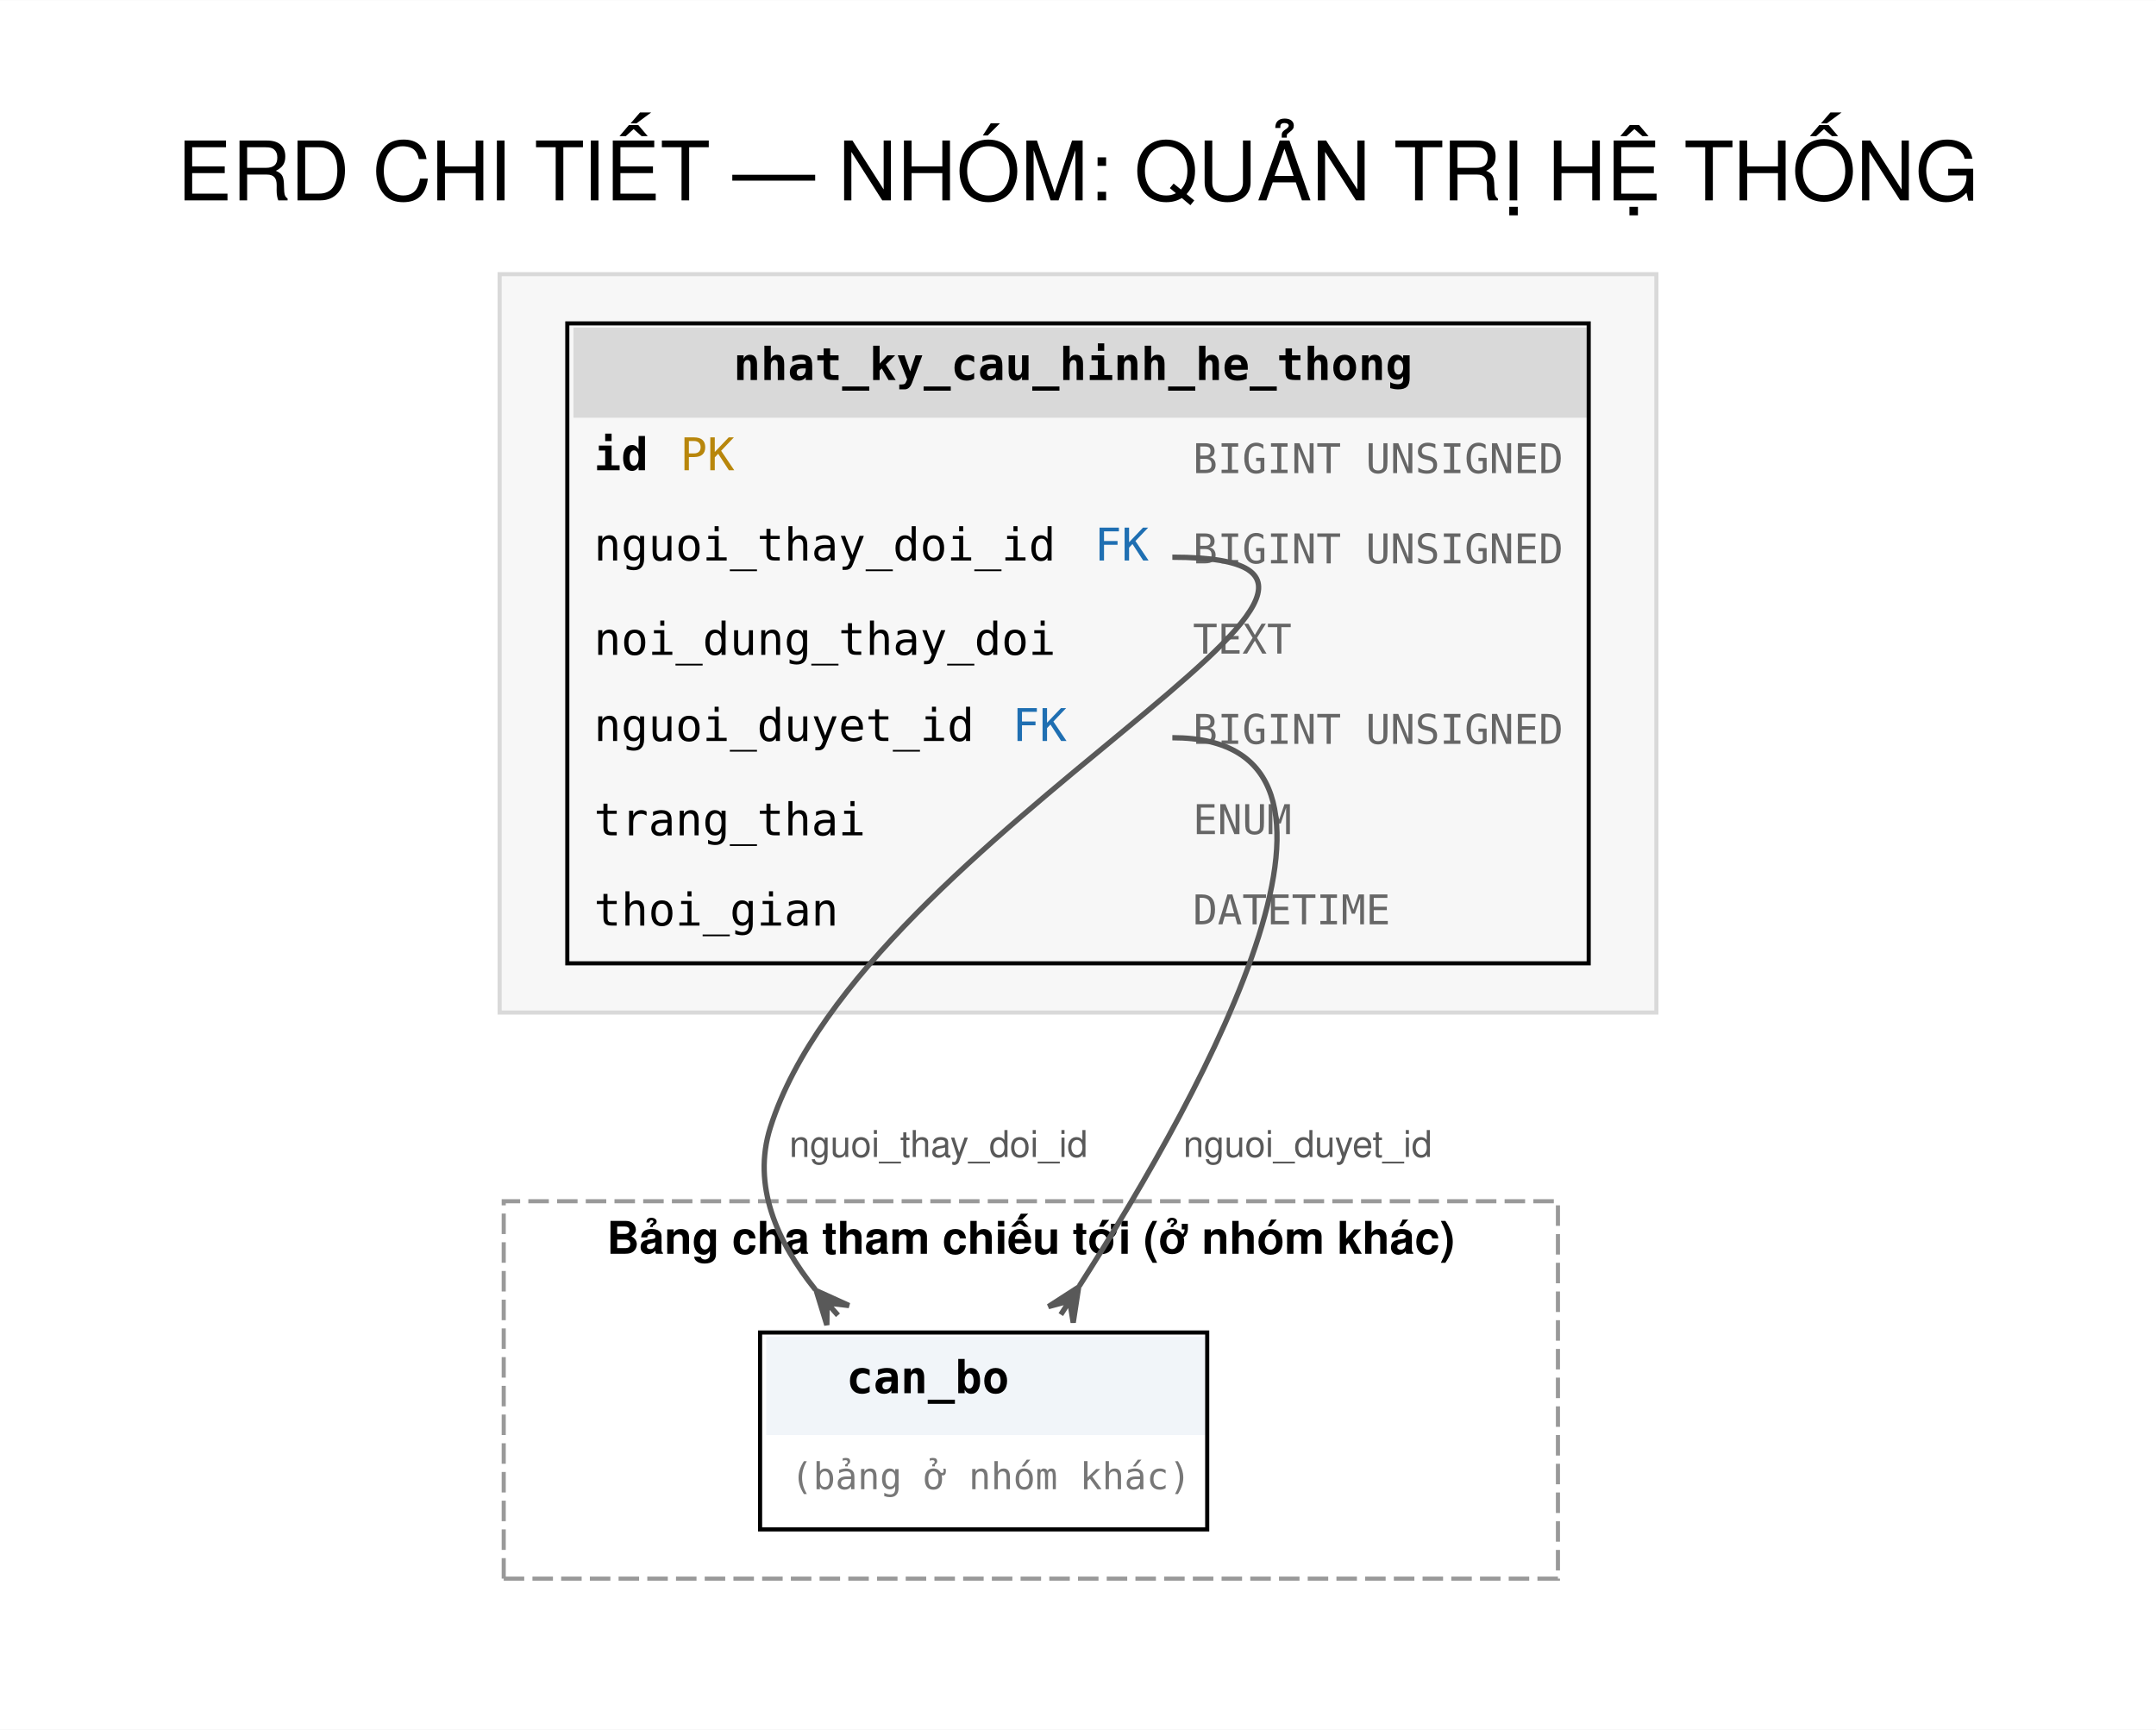
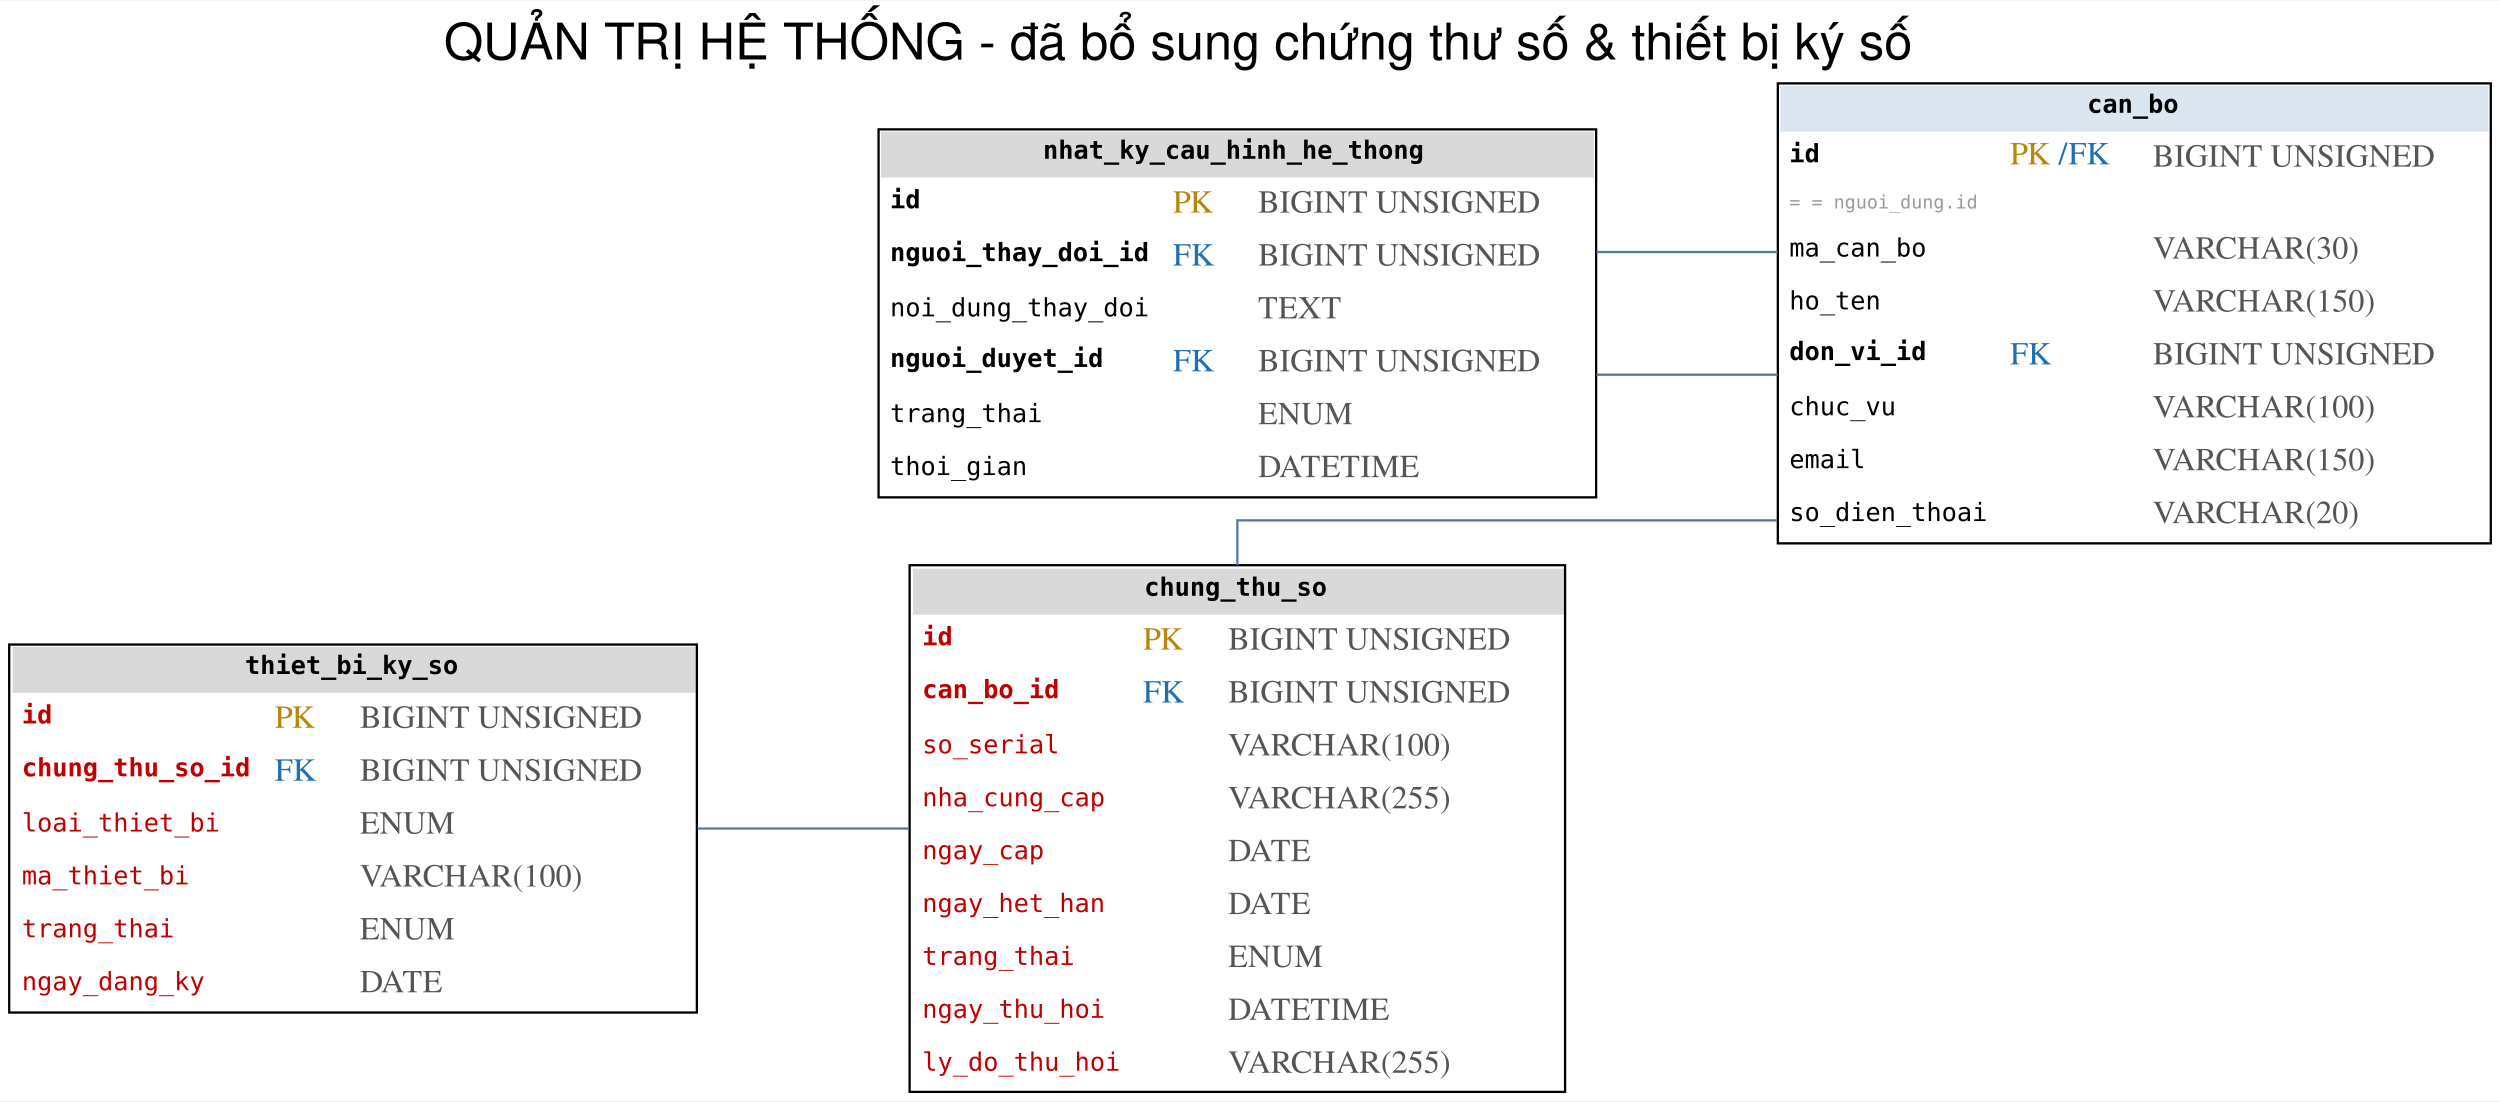
- <svg xmlns="http://www.w3.org/2000/svg" width="526pt" height="422pt" viewBox="0.00 0.00 525.60 421.60">
-   <g id="graph0" class="graph" transform="scale(1 1) rotate(0) translate(28.8 392.8)">
-     <polygon fill="white" stroke="transparent" points="-28.8,28.8 -28.8,-392.8 496.8,-392.8 496.8,28.8 -28.8,28.8" />
-     <text text-anchor="middle" x="234" y="-344" font-family="Helvetica,sans-Serif" font-size="20.00">ERD CHI TIẾT — NHÓM: QUẢN TRỊ HỆ THỐNG</text>
-     <g id="clust1" class="cluster">
-       <polygon fill="#d9d9d9" fill-opacity="0.2" stroke="#d9d9d9" points="93,-146 93,-326 375,-326 375,-146 93,-146" />
-     </g>
-     <g id="clust2" class="cluster">
-       <polygon fill="white" stroke="#999999" stroke-dasharray="5,2" points="94,-8 94,-100 351,-100 351,-8 94,-8" />
-       <text text-anchor="middle" x="222.5" y="-87.2" font-family="Helvetica,sans-Serif" font-weight="bold" font-size="11.00">Bảng cha tham chiếu tới (ở nhóm khác)</text>
-     </g>
+ <svg xmlns="http://www.w3.org/2000/svg" width="1087pt" height="479pt" viewBox="0.00 0.00 1087.00 478.50">
+   <g id="graph0" class="graph" transform="scale(1 1) rotate(0) translate(4 474.5)">
+     <polygon fill="white" stroke="transparent" points="-4,4 -4,-474.5 1083,-474.5 1083,4 -4,4" />
+     <text text-anchor="start" x="189" y="-448.9" font-family="Helvetica,sans-Serif" font-size="22.00">QUẢN TRỊ HỆ THỐNG - đã bổ sung chứng thư số &amp; thiết bị ký số</text>
    <g id="node1" class="node">
-       <polygon fill="#d9d9d9" stroke="transparent" points="111,-291 111,-313 358,-313 358,-291 111,-291" />
-       <text text-anchor="start" x="150" y="-300.2" font-family="Consolas" font-weight="bold" font-size="11.00">nhat_ky_cau_hinh_he_thong</text>
-       <text text-anchor="start" x="116" y="-278.2" font-family="Consolas" font-weight="bold" font-size="11.00">id</text>
-       <text text-anchor="start" x="130" y="-278.2" font-family="Consolas" font-size="11.00"> </text>
-       <text text-anchor="start" x="137" y="-278.2" font-family="Consolas" font-size="11.00" fill="#b8860b">PK</text>
-       <text text-anchor="start" x="262" y="-277.5" font-family="Consolas" font-size="10.00" fill="#666666">BIGINT UNSIGNED</text>
-       <text text-anchor="start" x="116" y="-256.2" font-family="Consolas" font-size="11.00">nguoi_thay_doi_id </text>
-       <text text-anchor="start" x="238" y="-256.2" font-family="Consolas" font-size="11.00" fill="#1f6fb2">FK</text>
-       <text text-anchor="start" x="262" y="-255.5" font-family="Consolas" font-size="10.00" fill="#666666">BIGINT UNSIGNED</text>
-       <text text-anchor="start" x="116" y="-233.2" font-family="Consolas" font-size="11.00">noi_dung_thay_doi</text>
-       <text text-anchor="start" x="262" y="-233.5" font-family="Consolas" font-size="10.00" fill="#666666">TEXT</text>
-       <text text-anchor="start" x="116" y="-212.2" font-family="Consolas" font-size="11.00">nguoi_duyet_id </text>
-       <text text-anchor="start" x="218" y="-212.2" font-family="Consolas" font-size="11.00" fill="#1f6fb2">FK</text>
-       <text text-anchor="start" x="262" y="-211.5" font-family="Consolas" font-size="10.00" fill="#666666">BIGINT UNSIGNED</text>
-       <text text-anchor="start" x="116" y="-189.2" font-family="Consolas" font-size="11.00">trang_thai</text>
-       <text text-anchor="start" x="262" y="-189.5" font-family="Consolas" font-size="10.00" fill="#666666">ENUM</text>
-       <text text-anchor="start" x="116" y="-167.2" font-family="Consolas" font-size="11.00">thoi_gian</text>
-       <text text-anchor="start" x="262" y="-167.5" font-family="Consolas" font-size="10.00" fill="#666666">DATETIME</text>
-       <polygon fill="none" stroke="black" points="109.5,-158 109.5,-314 358.5,-314 358.5,-158 109.5,-158" />
+       <polygon fill="#dce6f1" stroke="transparent" points="770,-417.5 770,-437.5 1078,-437.5 1078,-417.5 770,-417.5" />
+       <text text-anchor="start" x="903.5" y="-425.7" font-family="Consolas" font-weight="bold" font-size="11.00">can_bo</text>
+       <text text-anchor="start" x="774" y="-404.2" font-family="Consolas" font-weight="bold" font-size="11.00">id</text>
+       <text text-anchor="start" x="870" y="-403.3" font-family="Times,serif" font-size="14.00" fill="#b8860b">PK</text>
+       <text text-anchor="start" x="891" y="-403.3" font-family="Times,serif" font-size="14.00" fill="#1f6fb2">/FK</text>
+       <text text-anchor="start" x="932" y="-402.3" font-family="Times,serif" font-size="14.00" fill="#555555">BIGINT UNSIGNED</text>
+       <text text-anchor="start" x="774" y="-384.1" font-family="Consolas" font-size="8.00" fill="#999999">= = nguoi_dung.id</text>
+       <text text-anchor="start" x="774" y="-363.2" font-family="Consolas" font-size="11.00">ma_can_bo</text>
+       <text text-anchor="start" x="932" y="-362.3" font-family="Times,serif" font-size="14.00" fill="#555555">VARCHAR(30)</text>
+       <text text-anchor="start" x="774" y="-340.2" font-family="Consolas" font-size="11.00">ho_ten</text>
+       <text text-anchor="start" x="932" y="-339.3" font-family="Times,serif" font-size="14.00" fill="#555555">VARCHAR(150)</text>
+       <text text-anchor="start" x="774" y="-318.2" font-family="Consolas" font-weight="bold" font-size="11.00">don_vi_id</text>
+       <text text-anchor="start" x="870" y="-316.3" font-family="Times,serif" font-size="14.00" fill="#1f6fb2">FK</text>
+       <text text-anchor="start" x="932" y="-316.3" font-family="Times,serif" font-size="14.00" fill="#555555">BIGINT UNSIGNED</text>
+       <text text-anchor="start" x="774" y="-294.2" font-family="Consolas" font-size="11.00">chuc_vu</text>
+       <text text-anchor="start" x="932" y="-293.3" font-family="Times,serif" font-size="14.00" fill="#555555">VARCHAR(100)</text>
+       <text text-anchor="start" x="774" y="-271.2" font-family="Consolas" font-size="11.00">email</text>
+       <text text-anchor="start" x="932" y="-270.3" font-family="Times,serif" font-size="14.00" fill="#555555">VARCHAR(150)</text>
+       <text text-anchor="start" x="774" y="-248.2" font-family="Consolas" font-size="11.00">so_dien_thoai</text>
+       <text text-anchor="start" x="932" y="-247.3" font-family="Times,serif" font-size="14.00" fill="#555555">VARCHAR(20)</text>
+       <polygon fill="none" stroke="black" points="769,-238.5 769,-438.5 1079,-438.5 1079,-238.5 769,-238.5" />
    </g>
    <g id="node2" class="node">
-       <polygon fill="#dce6f1" fill-opacity="0.4" stroke="transparent" points="158,-43 158,-67 265,-67 265,-43 158,-43" />
-       <text text-anchor="start" x="177.5" y="-53.2" font-family="Consolas" font-weight="bold" font-size="11.00">can_bo</text>
-       <text text-anchor="start" x="164" y="-29.8" font-family="Consolas" font-size="9.00" fill="#777777">(bảng ở nhóm khác)</text>
-       <polygon fill="none" stroke="black" points="156.5,-20 156.5,-68 265.5,-68 265.5,-20 156.5,-20" />
+       <polygon fill="#d9d9d9" stroke="transparent" points="379,-397.5 379,-417.5 689,-417.5 689,-397.5 379,-397.5" />
+       <text text-anchor="start" x="449.5" y="-405.7" font-family="Consolas" font-weight="bold" font-size="11.00">nhat_ky_cau_hinh_he_thong</text>
+       <text text-anchor="start" x="383" y="-384.2" font-family="Consolas" font-weight="bold" font-size="11.00">id</text>
+       <text text-anchor="start" x="506" y="-382.3" font-family="Times,serif" font-size="14.00" fill="#b8860b">PK</text>
+       <text text-anchor="start" x="543" y="-382.3" font-family="Times,serif" font-size="14.00" fill="#555555">BIGINT UNSIGNED</text>
+       <text text-anchor="start" x="383" y="-361.2" font-family="Consolas" font-weight="bold" font-size="11.00">nguoi_thay_doi_id</text>
+       <text text-anchor="start" x="506" y="-359.3" font-family="Times,serif" font-size="14.00" fill="#1f6fb2">FK</text>
+       <text text-anchor="start" x="543" y="-359.3" font-family="Times,serif" font-size="14.00" fill="#555555">BIGINT UNSIGNED</text>
+       <text text-anchor="start" x="383" y="-337.2" font-family="Consolas" font-size="11.00">noi_dung_thay_doi</text>
+       <text text-anchor="start" x="543" y="-336.3" font-family="Times,serif" font-size="14.00" fill="#555555">TEXT</text>
+       <text text-anchor="start" x="383" y="-315.2" font-family="Consolas" font-weight="bold" font-size="11.00">nguoi_duyet_id</text>
+       <text text-anchor="start" x="506" y="-313.3" font-family="Times,serif" font-size="14.00" fill="#1f6fb2">FK</text>
+       <text text-anchor="start" x="543" y="-313.3" font-family="Times,serif" font-size="14.00" fill="#555555">BIGINT UNSIGNED</text>
+       <text text-anchor="start" x="383" y="-291.2" font-family="Consolas" font-size="11.00">trang_thai</text>
+       <text text-anchor="start" x="543" y="-290.3" font-family="Times,serif" font-size="14.00" fill="#555555">ENUM</text>
+       <text text-anchor="start" x="383" y="-268.2" font-family="Consolas" font-size="11.00">thoi_gian</text>
+       <text text-anchor="start" x="543" y="-267.3" font-family="Times,serif" font-size="14.00" fill="#555555">DATETIME</text>
+       <polygon fill="none" stroke="black" points="378,-258.5 378,-418.5 690,-418.5 690,-258.5 378,-258.5" />
    </g>
    <g id="edge1" class="edge">
-       <path fill="none" stroke="#595959" stroke-width="1.3" d="M257,-257C332.59,-257 181.85,-190.05 159,-118 154.52,-103.86 160.58,-90.12 169.97,-78.46" />
-       <polygon fill="#595959" stroke="#595959" stroke-width="1.3" points="170.19,-78.2 178.18,-74.58 172.83,-75.2 175.48,-72.2 175.48,-72.2 175.48,-72.2 172.83,-75.2 172.77,-69.82 170.19,-78.2 170.19,-78.2" />
-       <text text-anchor="middle" x="200" y="-110.8" font-family="Helvetica,sans-Serif" font-size="9.00" fill="#595959">nguoi_thay_doi_id</text>
+       <path fill="none" stroke="#5578a8" d="M690.1,-311.83C716.08,-311.83 743.01,-311.83 768.96,-311.83" />
    </g>
    <g id="edge2" class="edge">
-       <path fill="none" stroke="#595959" stroke-width="1.3" d="M257,-213C311.91,-213 265.79,-128.49 234.33,-79.35" />
-       <polygon fill="#595959" stroke="#595959" stroke-width="1.3" points="234.16,-79.08 232.83,-70.41 231.98,-75.72 229.81,-72.37 229.81,-72.37 229.81,-72.37 231.98,-75.72 226.79,-74.32 234.16,-79.08 234.16,-79.08" />
-       <text text-anchor="middle" x="290" y="-110.8" font-family="Helvetica,sans-Serif" font-size="9.00" fill="#595959">nguoi_duyet_id</text>
+       <path fill="none" stroke="#5578a8" d="M690.1,-365.17C716.08,-365.17 743.01,-365.17 768.96,-365.17" />
+     </g>
+     <g id="node3" class="node">
+       <polygon fill="#d9d9d9" stroke="transparent" points="393,-207.5 393,-227.5 676,-227.5 676,-207.5 393,-207.5" />
+       <text text-anchor="start" x="493.5" y="-215.7" font-family="Consolas" font-weight="bold" font-size="11.00">chung_thu_so</text>
+       <text text-anchor="start" x="397" y="-194.2" font-family="Consolas" font-weight="bold" font-size="11.00" fill="#c00000">id</text>
+       <text text-anchor="start" x="493" y="-192.3" font-family="Times,serif" font-size="14.00" fill="#b8860b">PK</text>
+       <text text-anchor="start" x="530" y="-192.3" font-family="Times,serif" font-size="14.00" fill="#555555">BIGINT UNSIGNED</text>
+       <text text-anchor="start" x="397" y="-171.2" font-family="Consolas" font-weight="bold" font-size="11.00" fill="#c00000">can_bo_id</text>
+       <text text-anchor="start" x="493" y="-169.3" font-family="Times,serif" font-size="14.00" fill="#1f6fb2">FK</text>
+       <text text-anchor="start" x="530" y="-169.3" font-family="Times,serif" font-size="14.00" fill="#555555">BIGINT UNSIGNED</text>
+       <text text-anchor="start" x="397" y="-147.2" font-family="Consolas" font-size="11.00" fill="#c00000">so_serial</text>
+       <text text-anchor="start" x="530" y="-146.3" font-family="Times,serif" font-size="14.00" fill="#555555">VARCHAR(100)</text>
+       <text text-anchor="start" x="397" y="-124.2" font-family="Consolas" font-size="11.00" fill="#c00000">nha_cung_cap</text>
+       <text text-anchor="start" x="530" y="-123.3" font-family="Times,serif" font-size="14.00" fill="#555555">VARCHAR(255)</text>
+       <text text-anchor="start" x="397" y="-101.2" font-family="Consolas" font-size="11.00" fill="#c00000">ngay_cap</text>
+       <text text-anchor="start" x="530" y="-100.3" font-family="Times,serif" font-size="14.00" fill="#555555">DATE</text>
+       <text text-anchor="start" x="397" y="-78.2" font-family="Consolas" font-size="11.00" fill="#c00000">ngay_het_han</text>
+       <text text-anchor="start" x="530" y="-77.3" font-family="Times,serif" font-size="14.00" fill="#555555">DATE</text>
+       <text text-anchor="start" x="397" y="-55.2" font-family="Consolas" font-size="11.00" fill="#c00000">trang_thai</text>
+       <text text-anchor="start" x="530" y="-54.3" font-family="Times,serif" font-size="14.00" fill="#555555">ENUM</text>
+       <text text-anchor="start" x="397" y="-32.2" font-family="Consolas" font-size="11.00" fill="#c00000">ngay_thu_hoi</text>
+       <text text-anchor="start" x="530" y="-31.3" font-family="Times,serif" font-size="14.00" fill="#555555">DATETIME</text>
+       <text text-anchor="start" x="397" y="-9.2" font-family="Consolas" font-size="11.00" fill="#c00000">ly_do_thu_hoi</text>
+       <text text-anchor="start" x="530" y="-8.3" font-family="Times,serif" font-size="14.00" fill="#555555">VARCHAR(255)</text>
+       <polygon fill="none" stroke="black" points="391.5,0 391.5,-229 676.5,-229 676.5,0 391.5,0" />
+     </g>
+     <g id="edge3" class="edge">
+       <path fill="none" stroke="#5578a8" d="M534,-229.02C534,-240.77 534,-248.5 534,-248.5 534,-248.5 659.98,-248.5 768.74,-248.5" />
+     </g>
+     <g id="node4" class="node">
+       <polygon fill="#d9d9d9" stroke="transparent" points="1.5,-173.5 1.5,-193.5 298.5,-193.5 298.5,-173.5 1.5,-173.5" />
+       <text text-anchor="start" x="102.5" y="-181.7" font-family="Consolas" font-weight="bold" font-size="11.00">thiet_bi_ky_so</text>
+       <text text-anchor="start" x="5.5" y="-160.2" font-family="Consolas" font-weight="bold" font-size="11.00" fill="#c00000">id</text>
+       <text text-anchor="start" x="115.5" y="-158.3" font-family="Times,serif" font-size="14.00" fill="#b8860b">PK</text>
+       <text text-anchor="start" x="152.5" y="-158.3" font-family="Times,serif" font-size="14.00" fill="#555555">BIGINT UNSIGNED</text>
+       <text text-anchor="start" x="5.5" y="-137.2" font-family="Consolas" font-weight="bold" font-size="11.00" fill="#c00000">chung_thu_so_id</text>
+       <text text-anchor="start" x="115.5" y="-135.3" font-family="Times,serif" font-size="14.00" fill="#1f6fb2">FK</text>
+       <text text-anchor="start" x="152.5" y="-135.3" font-family="Times,serif" font-size="14.00" fill="#555555">BIGINT UNSIGNED</text>
+       <text text-anchor="start" x="5.5" y="-113.2" font-family="Consolas" font-size="11.00" fill="#c00000">loai_thiet_bi</text>
+       <text text-anchor="start" x="152.5" y="-112.3" font-family="Times,serif" font-size="14.00" fill="#555555">ENUM</text>
+       <text text-anchor="start" x="5.5" y="-90.2" font-family="Consolas" font-size="11.00" fill="#c00000">ma_thiet_bi</text>
+       <text text-anchor="start" x="152.5" y="-89.3" font-family="Times,serif" font-size="14.00" fill="#555555">VARCHAR(100)</text>
+       <text text-anchor="start" x="5.5" y="-67.2" font-family="Consolas" font-size="11.00" fill="#c00000">trang_thai</text>
+       <text text-anchor="start" x="152.5" y="-66.3" font-family="Times,serif" font-size="14.00" fill="#555555">ENUM</text>
+       <text text-anchor="start" x="5.5" y="-44.2" font-family="Consolas" font-size="11.00" fill="#c00000">ngay_dang_ky</text>
+       <text text-anchor="start" x="152.5" y="-43.3" font-family="Times,serif" font-size="14.00" fill="#555555">DATE</text>
+       <polygon fill="none" stroke="black" points="0,-34.5 0,-194.5 299,-194.5 299,-34.5 0,-34.5" />
+     </g>
+     <g id="edge4" class="edge">
+       <path fill="none" stroke="#5578a8" d="M299.26,-114.5C329.52,-114.5 361.25,-114.5 391.26,-114.5" />
    </g>
  </g>
</svg>
